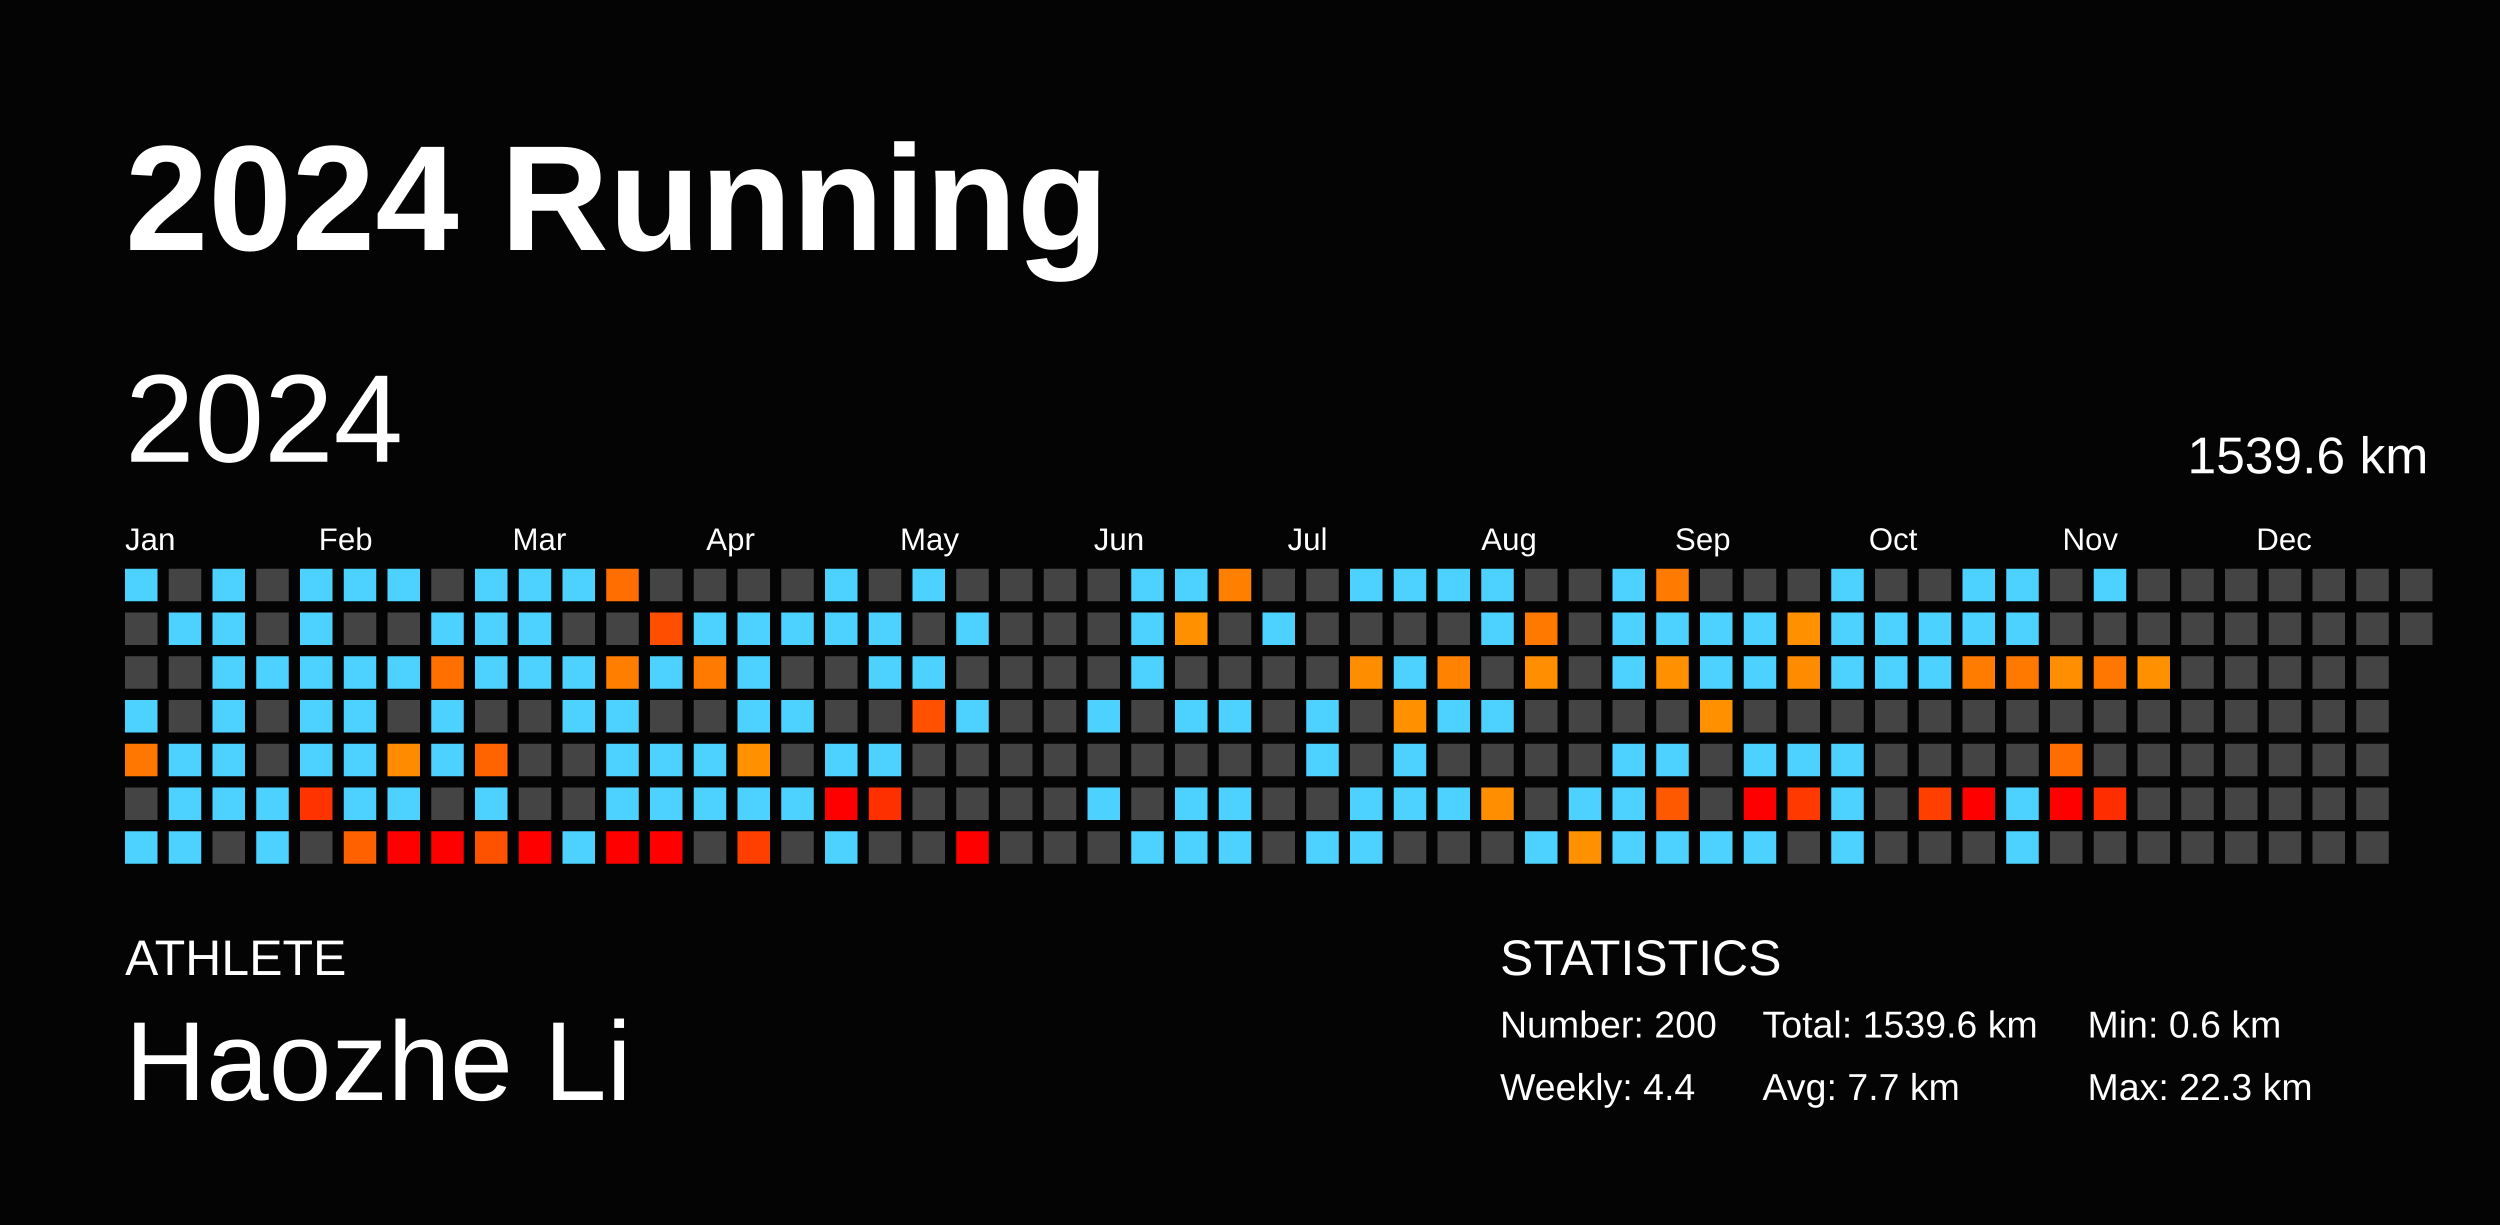
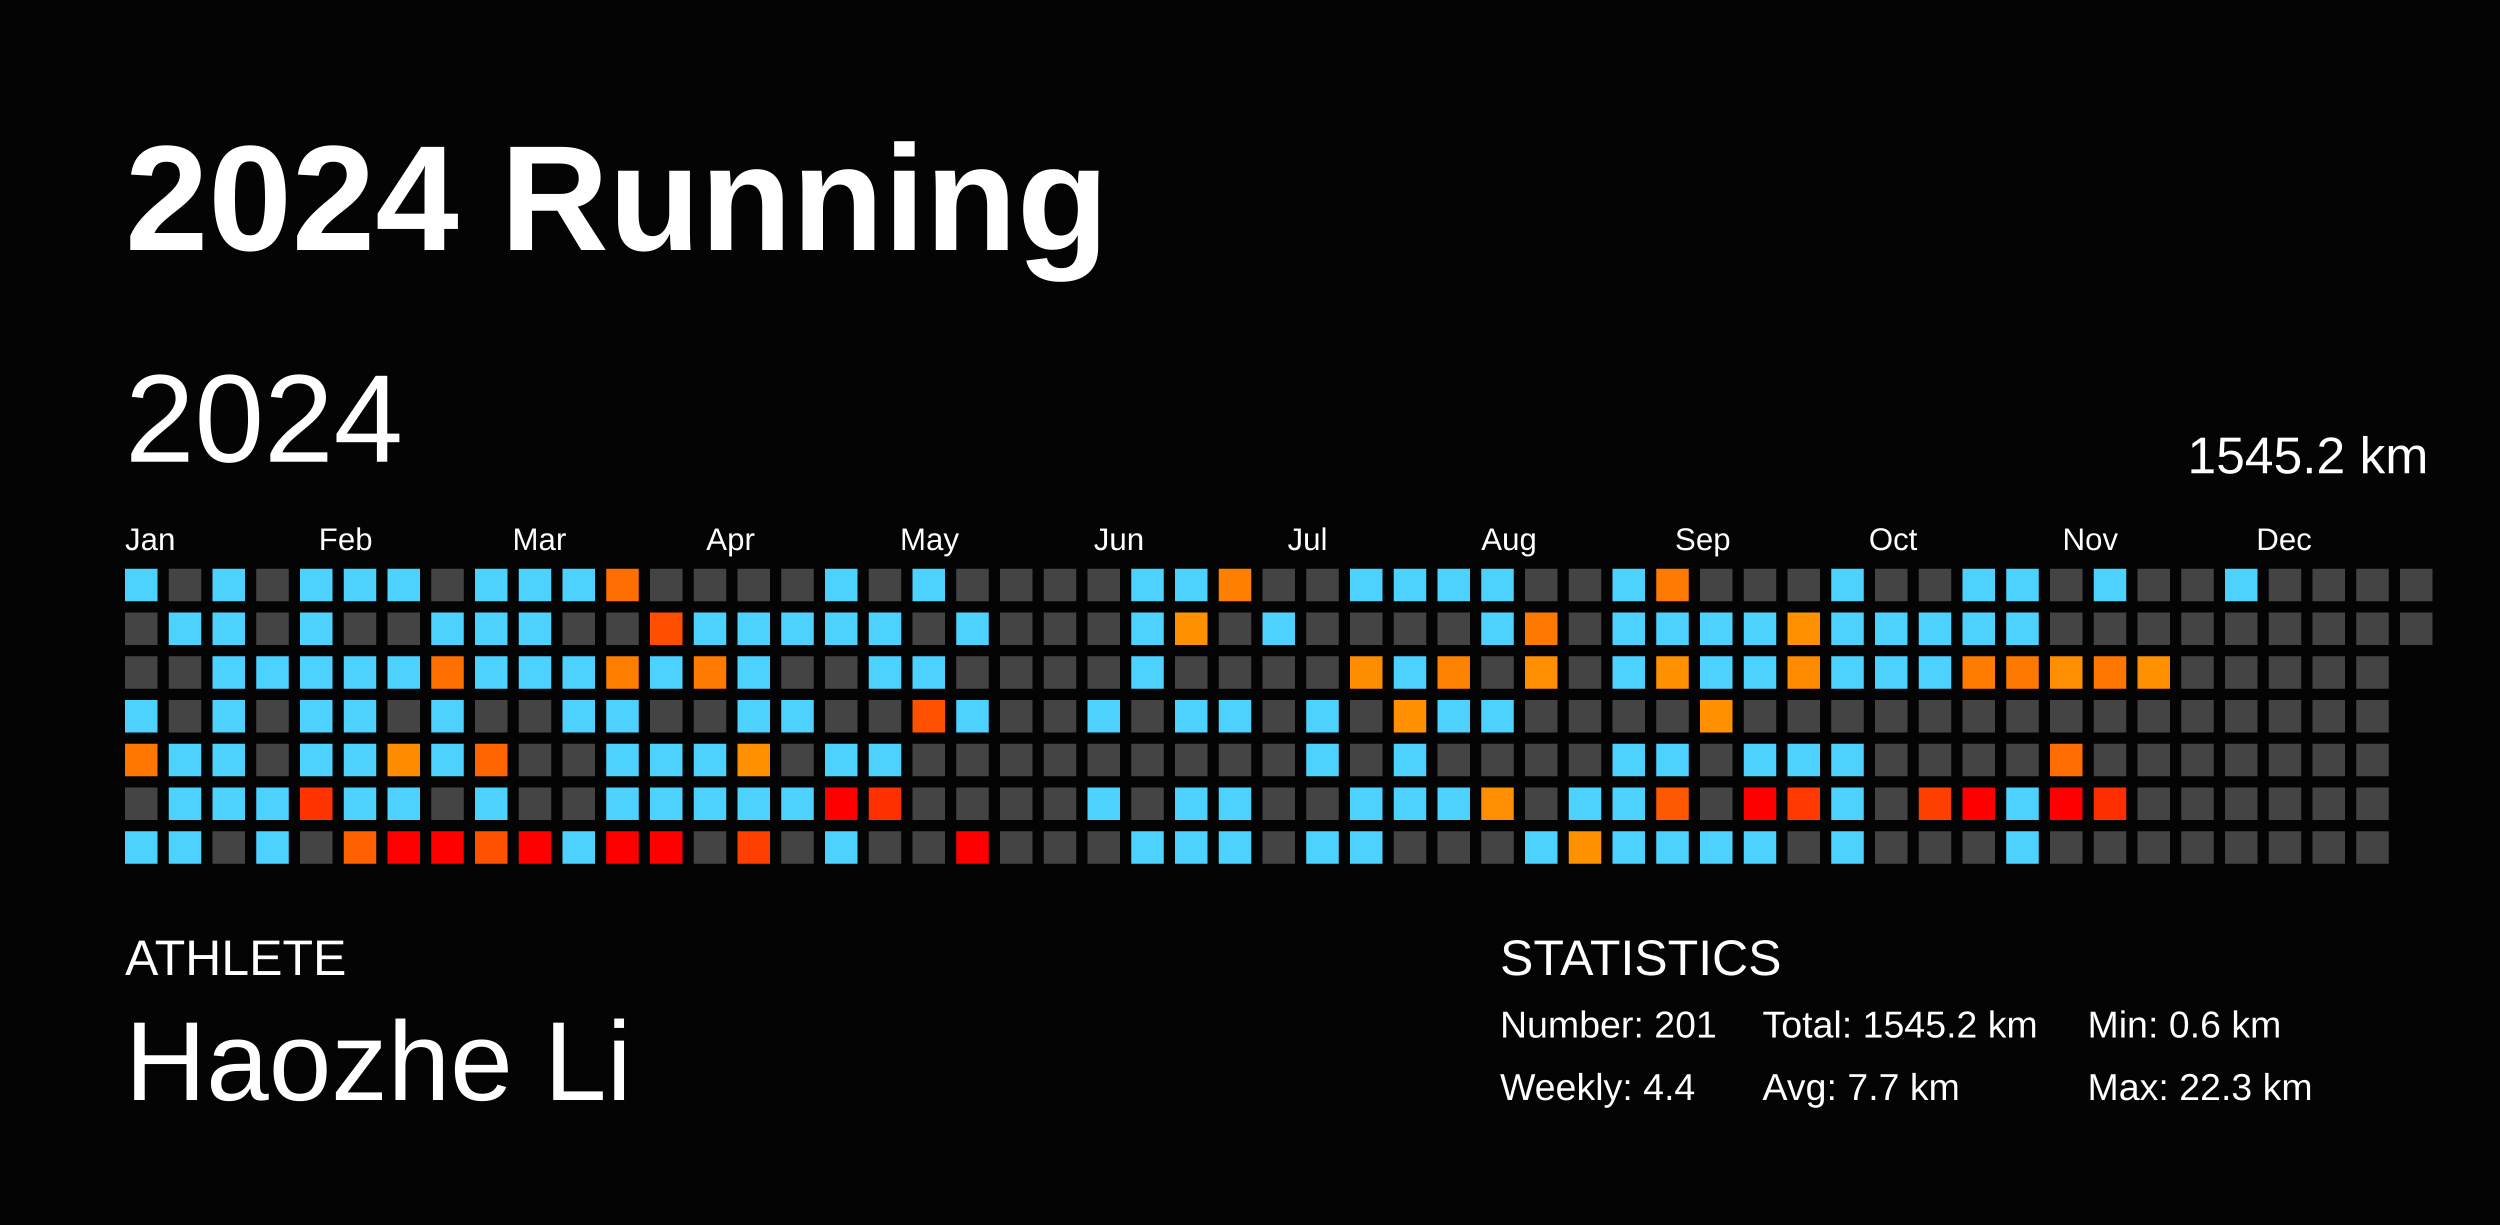
<svg xmlns="http://www.w3.org/2000/svg" baseProfile="full" height="98mm" version="1.1" viewBox="0,0,200,98" width="200mm">
  <defs />
  <rect fill="#040404" height="98" width="200" x="0" y="0" />
  <text fill="#FFFFFF" style="font-size:12px; font-family:Arial; font-weight:bold;" x="10" y="20">2024 Running</text>
  <text fill="#FFFFFF" style="font-size:4px; font-family:Arial" x="10" y="78">ATHLETE</text>
  <text fill="#FFFFFF" style="font-size:9px; font-family:Arial" x="10" y="88">Haozhe Li</text>
  <text fill="#FFFFFF" style="font-size:4px; font-family:Arial" x="120" y="78">STATISTICS</text>
-   <text fill="#FFFFFF" style="font-size:3px; font-family:Arial" x="120" y="83">Number: 200</text>
+   <text fill="#FFFFFF" style="font-size:3px; font-family:Arial" x="120" y="83">Number: 201</text>
  <text fill="#FFFFFF" style="font-size:3px; font-family:Arial" x="120" y="88">Weekly: 4.4</text>
-   <text fill="#FFFFFF" style="font-size:3px; font-family:Arial" x="141" y="83">Total: 1539.6 km</text>
+   <text fill="#FFFFFF" style="font-size:3px; font-family:Arial" x="141" y="83">Total: 1545.2 km</text>
  <text fill="#FFFFFF" style="font-size:3px; font-family:Arial" x="141" y="88">Avg: 7.7 km</text>
  <text fill="#FFFFFF" style="font-size:3px; font-family:Arial" x="167" y="83">Min: 0.6 km</text>
  <text fill="#FFFFFF" style="font-size:3px; font-family:Arial" x="167" y="88">Max: 22.3 km</text>
  <text dominant-baseline="hanging" fill="#FFFFFF" style="font-size:10.0px; font-family:Arial;" x="10" y="30">2024</text>
-   <text dominant-baseline="hanging" fill="#FFFFFF" style="font-size:4.125px; font-family:Arial;" x="175" y="35">1539.6 km</text>
+   <text dominant-baseline="hanging" fill="#FFFFFF" style="font-size:4.125px; font-family:Arial;" x="175" y="35">1545.2 km</text>
  <text fill="#FFFFFF" style="font-size:2.5px; font-family:Arial" x="10.0" y="44">Jan</text>
  <text fill="#FFFFFF" style="font-size:2.5px; font-family:Arial" x="25.5" y="44">Feb</text>
  <text fill="#FFFFFF" style="font-size:2.5px; font-family:Arial" x="41.0" y="44">Mar</text>
  <text fill="#FFFFFF" style="font-size:2.5px; font-family:Arial" x="56.5" y="44">Apr</text>
  <text fill="#FFFFFF" style="font-size:2.5px; font-family:Arial" x="72.0" y="44">May</text>
  <text fill="#FFFFFF" style="font-size:2.5px; font-family:Arial" x="87.5" y="44">Jun</text>
  <text fill="#FFFFFF" style="font-size:2.5px; font-family:Arial" x="103.0" y="44">Jul</text>
  <text fill="#FFFFFF" style="font-size:2.5px; font-family:Arial" x="118.5" y="44">Aug</text>
  <text fill="#FFFFFF" style="font-size:2.5px; font-family:Arial" x="134.0" y="44">Sep</text>
  <text fill="#FFFFFF" style="font-size:2.5px; font-family:Arial" x="149.5" y="44">Oct</text>
  <text fill="#FFFFFF" style="font-size:2.5px; font-family:Arial" x="165.0" y="44">Nov</text>
  <text fill="#FFFFFF" style="font-size:2.5px; font-family:Arial" x="180.5" y="44">Dec</text>
  <rect fill="#4dd2ff" height="2.6" width="2.6" x="10.0" y="45.5" />
  <rect fill="#444444" height="2.6" width="2.6" x="10.0" y="49.0" />
  <rect fill="#444444" height="2.6" width="2.6" x="10.0" y="52.5" />
  <rect fill="#4dd2ff" height="2.6" width="2.6" x="10.0" y="56.0" />
  <rect fill="#ff7700" height="2.6" width="2.6" x="10.0" y="59.5" />
  <rect fill="#444444" height="2.6" width="2.6" x="10.0" y="63.0" />
  <rect fill="#4dd2ff" height="2.6" width="2.6" x="10.0" y="66.5" />
  <rect fill="#444444" height="2.6" width="2.6" x="13.5" y="45.5" />
  <rect fill="#4dd2ff" height="2.6" width="2.6" x="13.5" y="49.0" />
  <rect fill="#444444" height="2.6" width="2.6" x="13.5" y="52.5" />
  <rect fill="#444444" height="2.6" width="2.6" x="13.5" y="56.0" />
  <rect fill="#4dd2ff" height="2.6" width="2.6" x="13.5" y="59.5" />
  <rect fill="#4dd2ff" height="2.6" width="2.6" x="13.5" y="63.0" />
  <rect fill="#4dd2ff" height="2.6" width="2.6" x="13.5" y="66.5" />
  <rect fill="#4dd2ff" height="2.6" width="2.6" x="17.0" y="45.5" />
  <rect fill="#4dd2ff" height="2.6" width="2.6" x="17.0" y="49.0" />
  <rect fill="#4dd2ff" height="2.6" width="2.6" x="17.0" y="52.5" />
  <rect fill="#4dd2ff" height="2.6" width="2.6" x="17.0" y="56.0" />
  <rect fill="#4dd2ff" height="2.6" width="2.6" x="17.0" y="59.5" />
  <rect fill="#4dd2ff" height="2.6" width="2.6" x="17.0" y="63.0" />
  <rect fill="#444444" height="2.6" width="2.6" x="17.0" y="66.5" />
  <rect fill="#444444" height="2.6" width="2.6" x="20.5" y="45.5" />
  <rect fill="#444444" height="2.6" width="2.6" x="20.5" y="49.0" />
  <rect fill="#4dd2ff" height="2.6" width="2.6" x="20.5" y="52.5" />
  <rect fill="#444444" height="2.6" width="2.6" x="20.5" y="56.0" />
  <rect fill="#444444" height="2.6" width="2.6" x="20.5" y="59.5" />
  <rect fill="#4dd2ff" height="2.6" width="2.6" x="20.5" y="63.0" />
  <rect fill="#4dd2ff" height="2.6" width="2.6" x="20.5" y="66.5" />
  <rect fill="#4dd2ff" height="2.6" width="2.6" x="24.0" y="45.5" />
  <rect fill="#4dd2ff" height="2.6" width="2.6" x="24.0" y="49.0" />
  <rect fill="#4dd2ff" height="2.6" width="2.6" x="24.0" y="52.5" />
  <rect fill="#4dd2ff" height="2.6" width="2.6" x="24.0" y="56.0" />
  <rect fill="#4dd2ff" height="2.6" width="2.6" x="24.0" y="59.5" />
  <rect fill="#ff3300" height="2.6" width="2.6" x="24.0" y="63.0" />
  <rect fill="#444444" height="2.6" width="2.6" x="24.0" y="66.5" />
  <rect fill="#4dd2ff" height="2.6" width="2.6" x="27.5" y="45.5" />
  <rect fill="#444444" height="2.6" width="2.6" x="27.5" y="49.0" />
  <rect fill="#4dd2ff" height="2.6" width="2.6" x="27.5" y="52.5" />
  <rect fill="#4dd2ff" height="2.6" width="2.6" x="27.5" y="56.0" />
  <rect fill="#4dd2ff" height="2.6" width="2.6" x="27.5" y="59.5" />
  <rect fill="#4dd2ff" height="2.6" width="2.6" x="27.5" y="63.0" />
  <rect fill="#ff6100" height="2.6" width="2.6" x="27.5" y="66.5" />
  <rect fill="#4dd2ff" height="2.6" width="2.6" x="31.0" y="45.5" />
  <rect fill="#444444" height="2.6" width="2.6" x="31.0" y="49.0" />
  <rect fill="#4dd2ff" height="2.6" width="2.6" x="31.0" y="52.5" />
  <rect fill="#444444" height="2.6" width="2.6" x="31.0" y="56.0" />
  <rect fill="#ff8c00" height="2.6" width="2.6" x="31.0" y="59.5" />
  <rect fill="#4dd2ff" height="2.6" width="2.6" x="31.0" y="63.0" />
  <rect fill="red" height="2.6" width="2.6" x="31.0" y="66.5" />
  <rect fill="#444444" height="2.6" width="2.6" x="34.5" y="45.5" />
  <rect fill="#4dd2ff" height="2.6" width="2.6" x="34.5" y="49.0" />
  <rect fill="#ff7000" height="2.6" width="2.6" x="34.5" y="52.5" />
  <rect fill="#4dd2ff" height="2.6" width="2.6" x="34.5" y="56.0" />
  <rect fill="#4dd2ff" height="2.6" width="2.6" x="34.5" y="59.5" />
  <rect fill="#444444" height="2.6" width="2.6" x="34.5" y="63.0" />
  <rect fill="red" height="2.6" width="2.6" x="34.5" y="66.5" />
  <rect fill="#4dd2ff" height="2.6" width="2.6" x="38.0" y="45.5" />
  <rect fill="#4dd2ff" height="2.6" width="2.6" x="38.0" y="49.0" />
  <rect fill="#4dd2ff" height="2.6" width="2.6" x="38.0" y="52.5" />
  <rect fill="#444444" height="2.6" width="2.6" x="38.0" y="56.0" />
  <rect fill="#ff6400" height="2.6" width="2.6" x="38.0" y="59.5" />
  <rect fill="#4dd2ff" height="2.6" width="2.6" x="38.0" y="63.0" />
  <rect fill="#ff5200" height="2.6" width="2.6" x="38.0" y="66.5" />
  <rect fill="#4dd2ff" height="2.6" width="2.6" x="41.5" y="45.5" />
  <rect fill="#4dd2ff" height="2.6" width="2.6" x="41.5" y="49.0" />
  <rect fill="#4dd2ff" height="2.6" width="2.6" x="41.5" y="52.5" />
  <rect fill="#444444" height="2.6" width="2.6" x="41.5" y="56.0" />
  <rect fill="#444444" height="2.6" width="2.6" x="41.5" y="59.5" />
  <rect fill="#444444" height="2.6" width="2.6" x="41.5" y="63.0" />
  <rect fill="red" height="2.6" width="2.6" x="41.5" y="66.5" />
  <rect fill="#4dd2ff" height="2.6" width="2.6" x="45.0" y="45.5" />
  <rect fill="#444444" height="2.6" width="2.6" x="45.0" y="49.0" />
  <rect fill="#4dd2ff" height="2.6" width="2.6" x="45.0" y="52.5" />
  <rect fill="#4dd2ff" height="2.6" width="2.6" x="45.0" y="56.0" />
  <rect fill="#444444" height="2.6" width="2.6" x="45.0" y="59.5" />
  <rect fill="#444444" height="2.6" width="2.6" x="45.0" y="63.0" />
  <rect fill="#4dd2ff" height="2.6" width="2.6" x="45.0" y="66.5" />
  <rect fill="#ff6e00" height="2.6" width="2.6" x="48.5" y="45.5" />
  <rect fill="#444444" height="2.6" width="2.6" x="48.5" y="49.0" />
  <rect fill="#ff7e00" height="2.6" width="2.6" x="48.5" y="52.5" />
  <rect fill="#4dd2ff" height="2.6" width="2.6" x="48.5" y="56.0" />
  <rect fill="#4dd2ff" height="2.6" width="2.6" x="48.5" y="59.5" />
  <rect fill="#4dd2ff" height="2.6" width="2.6" x="48.5" y="63.0" />
  <rect fill="red" height="2.6" width="2.6" x="48.5" y="66.5" />
  <rect fill="#444444" height="2.6" width="2.6" x="52.0" y="45.5" />
  <rect fill="#ff4e00" height="2.6" width="2.6" x="52.0" y="49.0" />
  <rect fill="#4dd2ff" height="2.6" width="2.6" x="52.0" y="52.5" />
  <rect fill="#444444" height="2.6" width="2.6" x="52.0" y="56.0" />
  <rect fill="#4dd2ff" height="2.6" width="2.6" x="52.0" y="59.5" />
  <rect fill="#4dd2ff" height="2.6" width="2.6" x="52.0" y="63.0" />
  <rect fill="red" height="2.6" width="2.6" x="52.0" y="66.5" />
  <rect fill="#444444" height="2.6" width="2.6" x="55.5" y="45.5" />
  <rect fill="#4dd2ff" height="2.6" width="2.6" x="55.5" y="49.0" />
  <rect fill="#ff7a00" height="2.6" width="2.6" x="55.5" y="52.5" />
  <rect fill="#444444" height="2.6" width="2.6" x="55.5" y="56.0" />
  <rect fill="#4dd2ff" height="2.6" width="2.6" x="55.5" y="59.5" />
  <rect fill="#4dd2ff" height="2.6" width="2.6" x="55.5" y="63.0" />
  <rect fill="#444444" height="2.6" width="2.6" x="55.5" y="66.5" />
  <rect fill="#444444" height="2.6" width="2.6" x="59.0" y="45.5" />
  <rect fill="#4dd2ff" height="2.6" width="2.6" x="59.0" y="49.0" />
  <rect fill="#4dd2ff" height="2.6" width="2.6" x="59.0" y="52.5" />
  <rect fill="#4dd2ff" height="2.6" width="2.6" x="59.0" y="56.0" />
  <rect fill="#ff9100" height="2.6" width="2.6" x="59.0" y="59.5" />
  <rect fill="#4dd2ff" height="2.6" width="2.6" x="59.0" y="63.0" />
  <rect fill="#ff3f00" height="2.6" width="2.6" x="59.0" y="66.5" />
  <rect fill="#444444" height="2.6" width="2.6" x="62.5" y="45.5" />
  <rect fill="#4dd2ff" height="2.6" width="2.6" x="62.5" y="49.0" />
  <rect fill="#444444" height="2.6" width="2.6" x="62.5" y="52.5" />
  <rect fill="#4dd2ff" height="2.6" width="2.6" x="62.5" y="56.0" />
  <rect fill="#444444" height="2.6" width="2.6" x="62.5" y="59.5" />
  <rect fill="#4dd2ff" height="2.6" width="2.6" x="62.5" y="63.0" />
  <rect fill="#444444" height="2.6" width="2.6" x="62.5" y="66.5" />
  <rect fill="#4dd2ff" height="2.6" width="2.6" x="66.0" y="45.5" />
  <rect fill="#4dd2ff" height="2.6" width="2.6" x="66.0" y="49.0" />
  <rect fill="#444444" height="2.6" width="2.6" x="66.0" y="52.5" />
  <rect fill="#444444" height="2.6" width="2.6" x="66.0" y="56.0" />
  <rect fill="#4dd2ff" height="2.6" width="2.6" x="66.0" y="59.5" />
  <rect fill="red" height="2.6" width="2.6" x="66.0" y="63.0" />
  <rect fill="#4dd2ff" height="2.6" width="2.6" x="66.0" y="66.5" />
  <rect fill="#444444" height="2.6" width="2.6" x="69.5" y="45.5" />
  <rect fill="#4dd2ff" height="2.6" width="2.6" x="69.5" y="49.0" />
  <rect fill="#4dd2ff" height="2.6" width="2.6" x="69.5" y="52.5" />
  <rect fill="#444444" height="2.6" width="2.6" x="69.5" y="56.0" />
  <rect fill="#4dd2ff" height="2.6" width="2.6" x="69.5" y="59.5" />
  <rect fill="#ff3000" height="2.6" width="2.6" x="69.5" y="63.0" />
  <rect fill="#444444" height="2.6" width="2.6" x="69.5" y="66.5" />
  <rect fill="#4dd2ff" height="2.6" width="2.6" x="73.0" y="45.5" />
  <rect fill="#444444" height="2.6" width="2.6" x="73.0" y="49.0" />
  <rect fill="#4dd2ff" height="2.6" width="2.6" x="73.0" y="52.5" />
  <rect fill="#ff5100" height="2.6" width="2.6" x="73.0" y="56.0" />
  <rect fill="#444444" height="2.6" width="2.6" x="73.0" y="59.5" />
  <rect fill="#444444" height="2.6" width="2.6" x="73.0" y="63.0" />
  <rect fill="#444444" height="2.6" width="2.6" x="73.0" y="66.5" />
  <rect fill="#444444" height="2.6" width="2.6" x="76.5" y="45.5" />
  <rect fill="#4dd2ff" height="2.6" width="2.6" x="76.5" y="49.0" />
  <rect fill="#444444" height="2.6" width="2.6" x="76.5" y="52.5" />
  <rect fill="#4dd2ff" height="2.6" width="2.6" x="76.5" y="56.0" />
  <rect fill="#444444" height="2.6" width="2.6" x="76.5" y="59.5" />
  <rect fill="#444444" height="2.6" width="2.6" x="76.5" y="63.0" />
  <rect fill="red" height="2.6" width="2.6" x="76.5" y="66.5" />
  <rect fill="#444444" height="2.6" width="2.6" x="80.0" y="45.5" />
  <rect fill="#444444" height="2.6" width="2.6" x="80.0" y="49.0" />
  <rect fill="#444444" height="2.6" width="2.6" x="80.0" y="52.5" />
  <rect fill="#444444" height="2.6" width="2.6" x="80.0" y="56.0" />
  <rect fill="#444444" height="2.6" width="2.6" x="80.0" y="59.5" />
  <rect fill="#444444" height="2.6" width="2.6" x="80.0" y="63.0" />
  <rect fill="#444444" height="2.6" width="2.6" x="80.0" y="66.5" />
  <rect fill="#444444" height="2.6" width="2.6" x="83.5" y="45.5" />
  <rect fill="#444444" height="2.6" width="2.6" x="83.5" y="49.0" />
  <rect fill="#444444" height="2.6" width="2.6" x="83.5" y="52.5" />
  <rect fill="#444444" height="2.6" width="2.6" x="83.5" y="56.0" />
  <rect fill="#444444" height="2.6" width="2.6" x="83.5" y="59.5" />
  <rect fill="#444444" height="2.6" width="2.6" x="83.5" y="63.0" />
  <rect fill="#444444" height="2.6" width="2.6" x="83.5" y="66.5" />
  <rect fill="#444444" height="2.6" width="2.6" x="87.0" y="45.5" />
  <rect fill="#444444" height="2.6" width="2.6" x="87.0" y="49.0" />
  <rect fill="#444444" height="2.6" width="2.6" x="87.0" y="52.5" />
  <rect fill="#4dd2ff" height="2.6" width="2.6" x="87.0" y="56.0" />
  <rect fill="#444444" height="2.6" width="2.6" x="87.0" y="59.5" />
  <rect fill="#4dd2ff" height="2.6" width="2.6" x="87.0" y="63.0" />
  <rect fill="#444444" height="2.6" width="2.6" x="87.0" y="66.5" />
  <rect fill="#4dd2ff" height="2.6" width="2.6" x="90.5" y="45.5" />
  <rect fill="#4dd2ff" height="2.6" width="2.6" x="90.5" y="49.0" />
  <rect fill="#4dd2ff" height="2.6" width="2.6" x="90.5" y="52.5" />
  <rect fill="#444444" height="2.6" width="2.6" x="90.5" y="56.0" />
  <rect fill="#444444" height="2.6" width="2.6" x="90.5" y="59.5" />
  <rect fill="#444444" height="2.6" width="2.6" x="90.5" y="63.0" />
  <rect fill="#4dd2ff" height="2.6" width="2.6" x="90.5" y="66.5" />
  <rect fill="#4dd2ff" height="2.6" width="2.6" x="94.0" y="45.5" />
  <rect fill="#ff9100" height="2.6" width="2.6" x="94.0" y="49.0" />
  <rect fill="#444444" height="2.6" width="2.6" x="94.0" y="52.5" />
  <rect fill="#4dd2ff" height="2.6" width="2.6" x="94.0" y="56.0" />
  <rect fill="#444444" height="2.6" width="2.6" x="94.0" y="59.5" />
  <rect fill="#4dd2ff" height="2.6" width="2.6" x="94.0" y="63.0" />
  <rect fill="#4dd2ff" height="2.6" width="2.6" x="94.0" y="66.5" />
  <rect fill="#ff7f00" height="2.6" width="2.6" x="97.5" y="45.5" />
  <rect fill="#444444" height="2.6" width="2.6" x="97.5" y="49.0" />
  <rect fill="#444444" height="2.6" width="2.6" x="97.5" y="52.5" />
  <rect fill="#4dd2ff" height="2.6" width="2.6" x="97.5" y="56.0" />
  <rect fill="#444444" height="2.6" width="2.6" x="97.5" y="59.5" />
  <rect fill="#4dd2ff" height="2.6" width="2.6" x="97.5" y="63.0" />
  <rect fill="#4dd2ff" height="2.6" width="2.6" x="97.5" y="66.5" />
  <rect fill="#444444" height="2.6" width="2.6" x="101.0" y="45.5" />
  <rect fill="#4dd2ff" height="2.6" width="2.6" x="101.0" y="49.0" />
  <rect fill="#444444" height="2.6" width="2.6" x="101.0" y="52.5" />
  <rect fill="#444444" height="2.6" width="2.6" x="101.0" y="56.0" />
  <rect fill="#444444" height="2.6" width="2.6" x="101.0" y="59.5" />
  <rect fill="#444444" height="2.6" width="2.6" x="101.0" y="63.0" />
  <rect fill="#444444" height="2.6" width="2.6" x="101.0" y="66.5" />
  <rect fill="#444444" height="2.6" width="2.6" x="104.5" y="45.5" />
  <rect fill="#444444" height="2.6" width="2.6" x="104.5" y="49.0" />
  <rect fill="#444444" height="2.6" width="2.6" x="104.5" y="52.5" />
  <rect fill="#4dd2ff" height="2.6" width="2.6" x="104.5" y="56.0" />
  <rect fill="#4dd2ff" height="2.6" width="2.6" x="104.5" y="59.5" />
  <rect fill="#444444" height="2.6" width="2.6" x="104.5" y="63.0" />
  <rect fill="#4dd2ff" height="2.6" width="2.6" x="104.5" y="66.5" />
  <rect fill="#4dd2ff" height="2.6" width="2.6" x="108.0" y="45.5" />
  <rect fill="#444444" height="2.6" width="2.6" x="108.0" y="49.0" />
  <rect fill="#ff8d00" height="2.6" width="2.6" x="108.0" y="52.5" />
  <rect fill="#444444" height="2.6" width="2.6" x="108.0" y="56.0" />
  <rect fill="#444444" height="2.6" width="2.6" x="108.0" y="59.5" />
  <rect fill="#4dd2ff" height="2.6" width="2.6" x="108.0" y="63.0" />
  <rect fill="#4dd2ff" height="2.6" width="2.6" x="108.0" y="66.5" />
  <rect fill="#4dd2ff" height="2.6" width="2.6" x="111.5" y="45.5" />
  <rect fill="#444444" height="2.6" width="2.6" x="111.5" y="49.0" />
  <rect fill="#4dd2ff" height="2.6" width="2.6" x="111.5" y="52.5" />
  <rect fill="#ff9100" height="2.6" width="2.6" x="111.5" y="56.0" />
  <rect fill="#4dd2ff" height="2.6" width="2.6" x="111.5" y="59.5" />
  <rect fill="#4dd2ff" height="2.6" width="2.6" x="111.5" y="63.0" />
  <rect fill="#444444" height="2.6" width="2.6" x="111.5" y="66.5" />
  <rect fill="#4dd2ff" height="2.6" width="2.6" x="115.0" y="45.5" />
  <rect fill="#444444" height="2.6" width="2.6" x="115.0" y="49.0" />
  <rect fill="#ff8300" height="2.6" width="2.6" x="115.0" y="52.5" />
  <rect fill="#4dd2ff" height="2.6" width="2.6" x="115.0" y="56.0" />
  <rect fill="#444444" height="2.6" width="2.6" x="115.0" y="59.5" />
  <rect fill="#4dd2ff" height="2.6" width="2.6" x="115.0" y="63.0" />
  <rect fill="#444444" height="2.6" width="2.6" x="115.0" y="66.5" />
  <rect fill="#4dd2ff" height="2.6" width="2.6" x="118.5" y="45.5" />
  <rect fill="#4dd2ff" height="2.6" width="2.6" x="118.5" y="49.0" />
  <rect fill="#444444" height="2.6" width="2.6" x="118.5" y="52.5" />
  <rect fill="#4dd2ff" height="2.6" width="2.6" x="118.5" y="56.0" />
  <rect fill="#444444" height="2.6" width="2.6" x="118.5" y="59.5" />
  <rect fill="#ff8e00" height="2.6" width="2.6" x="118.5" y="63.0" />
  <rect fill="#444444" height="2.6" width="2.6" x="118.5" y="66.5" />
  <rect fill="#444444" height="2.6" width="2.6" x="122.0" y="45.5" />
  <rect fill="#ff7800" height="2.6" width="2.6" x="122.0" y="49.0" />
  <rect fill="#ff8e00" height="2.6" width="2.6" x="122.0" y="52.5" />
  <rect fill="#444444" height="2.6" width="2.6" x="122.0" y="56.0" />
  <rect fill="#444444" height="2.6" width="2.6" x="122.0" y="59.5" />
  <rect fill="#444444" height="2.6" width="2.6" x="122.0" y="63.0" />
  <rect fill="#4dd2ff" height="2.6" width="2.6" x="122.0" y="66.5" />
  <rect fill="#444444" height="2.6" width="2.6" x="125.5" y="45.5" />
  <rect fill="#444444" height="2.6" width="2.6" x="125.5" y="49.0" />
  <rect fill="#444444" height="2.6" width="2.6" x="125.5" y="52.5" />
  <rect fill="#444444" height="2.6" width="2.6" x="125.5" y="56.0" />
  <rect fill="#444444" height="2.6" width="2.6" x="125.5" y="59.5" />
  <rect fill="#4dd2ff" height="2.6" width="2.6" x="125.5" y="63.0" />
  <rect fill="#ff9100" height="2.6" width="2.6" x="125.5" y="66.5" />
  <rect fill="#4dd2ff" height="2.6" width="2.6" x="129.0" y="45.5" />
  <rect fill="#4dd2ff" height="2.6" width="2.6" x="129.0" y="49.0" />
  <rect fill="#4dd2ff" height="2.6" width="2.6" x="129.0" y="52.5" />
  <rect fill="#444444" height="2.6" width="2.6" x="129.0" y="56.0" />
  <rect fill="#4dd2ff" height="2.6" width="2.6" x="129.0" y="59.5" />
  <rect fill="#4dd2ff" height="2.6" width="2.6" x="129.0" y="63.0" />
  <rect fill="#4dd2ff" height="2.6" width="2.6" x="129.0" y="66.5" />
  <rect fill="#ff7a00" height="2.6" width="2.6" x="132.5" y="45.5" />
  <rect fill="#4dd2ff" height="2.6" width="2.6" x="132.5" y="49.0" />
  <rect fill="#ff9100" height="2.6" width="2.6" x="132.5" y="52.5" />
  <rect fill="#444444" height="2.6" width="2.6" x="132.5" y="56.0" />
  <rect fill="#4dd2ff" height="2.6" width="2.6" x="132.5" y="59.5" />
  <rect fill="#ff5900" height="2.6" width="2.6" x="132.5" y="63.0" />
  <rect fill="#4dd2ff" height="2.6" width="2.6" x="132.5" y="66.5" />
  <rect fill="#444444" height="2.6" width="2.6" x="136.0" y="45.5" />
  <rect fill="#4dd2ff" height="2.6" width="2.6" x="136.0" y="49.0" />
  <rect fill="#4dd2ff" height="2.6" width="2.6" x="136.0" y="52.5" />
  <rect fill="#ff9100" height="2.6" width="2.6" x="136.0" y="56.0" />
  <rect fill="#444444" height="2.6" width="2.6" x="136.0" y="59.5" />
  <rect fill="#444444" height="2.6" width="2.6" x="136.0" y="63.0" />
  <rect fill="#4dd2ff" height="2.6" width="2.6" x="136.0" y="66.5" />
  <rect fill="#444444" height="2.6" width="2.6" x="139.5" y="45.5" />
  <rect fill="#4dd2ff" height="2.6" width="2.6" x="139.5" y="49.0" />
  <rect fill="#4dd2ff" height="2.6" width="2.6" x="139.5" y="52.5" />
  <rect fill="#444444" height="2.6" width="2.6" x="139.5" y="56.0" />
  <rect fill="#4dd2ff" height="2.6" width="2.6" x="139.5" y="59.5" />
  <rect fill="red" height="2.6" width="2.6" x="139.5" y="63.0" />
  <rect fill="#4dd2ff" height="2.6" width="2.6" x="139.5" y="66.5" />
  <rect fill="#444444" height="2.6" width="2.6" x="143.0" y="45.5" />
  <rect fill="#ff9100" height="2.6" width="2.6" x="143.0" y="49.0" />
  <rect fill="#ff8c00" height="2.6" width="2.6" x="143.0" y="52.5" />
  <rect fill="#444444" height="2.6" width="2.6" x="143.0" y="56.0" />
  <rect fill="#4dd2ff" height="2.6" width="2.6" x="143.0" y="59.5" />
  <rect fill="#ff3900" height="2.6" width="2.6" x="143.0" y="63.0" />
  <rect fill="#444444" height="2.6" width="2.6" x="143.0" y="66.5" />
  <rect fill="#4dd2ff" height="2.6" width="2.6" x="146.5" y="45.5" />
  <rect fill="#4dd2ff" height="2.6" width="2.6" x="146.5" y="49.0" />
  <rect fill="#4dd2ff" height="2.6" width="2.6" x="146.5" y="52.5" />
  <rect fill="#444444" height="2.6" width="2.6" x="146.5" y="56.0" />
  <rect fill="#4dd2ff" height="2.6" width="2.6" x="146.5" y="59.5" />
  <rect fill="#4dd2ff" height="2.6" width="2.6" x="146.5" y="63.0" />
  <rect fill="#4dd2ff" height="2.6" width="2.6" x="146.5" y="66.5" />
  <rect fill="#444444" height="2.6" width="2.6" x="150.0" y="45.5" />
  <rect fill="#4dd2ff" height="2.6" width="2.6" x="150.0" y="49.0" />
  <rect fill="#4dd2ff" height="2.6" width="2.6" x="150.0" y="52.5" />
  <rect fill="#444444" height="2.6" width="2.6" x="150.0" y="56.0" />
  <rect fill="#444444" height="2.6" width="2.6" x="150.0" y="59.5" />
  <rect fill="#444444" height="2.6" width="2.6" x="150.0" y="63.0" />
  <rect fill="#444444" height="2.6" width="2.6" x="150.0" y="66.5" />
  <rect fill="#444444" height="2.6" width="2.6" x="153.5" y="45.5" />
  <rect fill="#4dd2ff" height="2.6" width="2.6" x="153.5" y="49.0" />
  <rect fill="#4dd2ff" height="2.6" width="2.6" x="153.5" y="52.5" />
  <rect fill="#444444" height="2.6" width="2.6" x="153.5" y="56.0" />
  <rect fill="#444444" height="2.6" width="2.6" x="153.5" y="59.5" />
  <rect fill="#ff3f00" height="2.6" width="2.6" x="153.5" y="63.0" />
  <rect fill="#444444" height="2.6" width="2.6" x="153.5" y="66.5" />
  <rect fill="#4dd2ff" height="2.6" width="2.6" x="157.0" y="45.5" />
  <rect fill="#4dd2ff" height="2.6" width="2.6" x="157.0" y="49.0" />
  <rect fill="#ff7c00" height="2.6" width="2.6" x="157.0" y="52.5" />
  <rect fill="#444444" height="2.6" width="2.6" x="157.0" y="56.0" />
  <rect fill="#444444" height="2.6" width="2.6" x="157.0" y="59.5" />
  <rect fill="red" height="2.6" width="2.6" x="157.0" y="63.0" />
  <rect fill="#444444" height="2.6" width="2.6" x="157.0" y="66.5" />
  <rect fill="#4dd2ff" height="2.6" width="2.6" x="160.5" y="45.5" />
  <rect fill="#4dd2ff" height="2.6" width="2.6" x="160.5" y="49.0" />
  <rect fill="#ff7900" height="2.6" width="2.6" x="160.5" y="52.5" />
  <rect fill="#444444" height="2.6" width="2.6" x="160.5" y="56.0" />
  <rect fill="#444444" height="2.6" width="2.6" x="160.5" y="59.5" />
  <rect fill="#4dd2ff" height="2.6" width="2.6" x="160.5" y="63.0" />
  <rect fill="#4dd2ff" height="2.6" width="2.6" x="160.5" y="66.5" />
  <rect fill="#444444" height="2.6" width="2.6" x="164.0" y="45.5" />
  <rect fill="#444444" height="2.6" width="2.6" x="164.0" y="49.0" />
  <rect fill="#ff8f00" height="2.6" width="2.6" x="164.0" y="52.5" />
  <rect fill="#444444" height="2.6" width="2.6" x="164.0" y="56.0" />
  <rect fill="#ff6d00" height="2.6" width="2.6" x="164.0" y="59.5" />
  <rect fill="red" height="2.6" width="2.6" x="164.0" y="63.0" />
  <rect fill="#444444" height="2.6" width="2.6" x="164.0" y="66.5" />
  <rect fill="#4dd2ff" height="2.6" width="2.6" x="167.5" y="45.5" />
  <rect fill="#444444" height="2.6" width="2.6" x="167.5" y="49.0" />
  <rect fill="#ff7600" height="2.6" width="2.6" x="167.5" y="52.5" />
  <rect fill="#444444" height="2.6" width="2.6" x="167.5" y="56.0" />
  <rect fill="#444444" height="2.6" width="2.6" x="167.5" y="59.5" />
  <rect fill="#ff2e00" height="2.6" width="2.6" x="167.5" y="63.0" />
  <rect fill="#444444" height="2.6" width="2.6" x="167.5" y="66.5" />
  <rect fill="#444444" height="2.6" width="2.6" x="171.0" y="45.5" />
  <rect fill="#444444" height="2.6" width="2.6" x="171.0" y="49.0" />
  <rect fill="#ff9100" height="2.6" width="2.6" x="171.0" y="52.5" />
  <rect fill="#444444" height="2.6" width="2.6" x="171.0" y="56.0" />
  <rect fill="#444444" height="2.6" width="2.6" x="171.0" y="59.5" />
  <rect fill="#444444" height="2.6" width="2.6" x="171.0" y="63.0" />
  <rect fill="#444444" height="2.6" width="2.6" x="171.0" y="66.5" />
  <rect fill="#444444" height="2.6" width="2.6" x="174.5" y="45.5" />
  <rect fill="#444444" height="2.6" width="2.6" x="174.5" y="49.0" />
  <rect fill="#444444" height="2.6" width="2.6" x="174.5" y="52.5" />
  <rect fill="#444444" height="2.6" width="2.6" x="174.5" y="56.0" />
  <rect fill="#444444" height="2.6" width="2.6" x="174.5" y="59.5" />
  <rect fill="#444444" height="2.6" width="2.6" x="174.5" y="63.0" />
  <rect fill="#444444" height="2.6" width="2.6" x="174.5" y="66.5" />
-   <rect fill="#444444" height="2.6" width="2.6" x="178.0" y="45.5" />
+   <rect fill="#4dd2ff" height="2.6" width="2.6" x="178.0" y="45.5" />
  <rect fill="#444444" height="2.6" width="2.6" x="178.0" y="49.0" />
  <rect fill="#444444" height="2.6" width="2.6" x="178.0" y="52.5" />
  <rect fill="#444444" height="2.6" width="2.6" x="178.0" y="56.0" />
  <rect fill="#444444" height="2.6" width="2.6" x="178.0" y="59.5" />
  <rect fill="#444444" height="2.6" width="2.6" x="178.0" y="63.0" />
  <rect fill="#444444" height="2.6" width="2.6" x="178.0" y="66.5" />
  <rect fill="#444444" height="2.6" width="2.6" x="181.5" y="45.5" />
  <rect fill="#444444" height="2.6" width="2.6" x="181.5" y="49.0" />
  <rect fill="#444444" height="2.6" width="2.6" x="181.5" y="52.5" />
  <rect fill="#444444" height="2.6" width="2.6" x="181.5" y="56.0" />
  <rect fill="#444444" height="2.6" width="2.6" x="181.5" y="59.5" />
  <rect fill="#444444" height="2.6" width="2.6" x="181.5" y="63.0" />
  <rect fill="#444444" height="2.6" width="2.6" x="181.5" y="66.5" />
  <rect fill="#444444" height="2.6" width="2.6" x="185.0" y="45.5" />
  <rect fill="#444444" height="2.6" width="2.6" x="185.0" y="49.0" />
  <rect fill="#444444" height="2.6" width="2.6" x="185.0" y="52.5" />
  <rect fill="#444444" height="2.6" width="2.6" x="185.0" y="56.0" />
  <rect fill="#444444" height="2.6" width="2.6" x="185.0" y="59.5" />
  <rect fill="#444444" height="2.6" width="2.6" x="185.0" y="63.0" />
  <rect fill="#444444" height="2.6" width="2.6" x="185.0" y="66.5" />
  <rect fill="#444444" height="2.6" width="2.6" x="188.5" y="45.5" />
  <rect fill="#444444" height="2.6" width="2.6" x="188.5" y="49.0" />
  <rect fill="#444444" height="2.6" width="2.6" x="188.5" y="52.5" />
  <rect fill="#444444" height="2.6" width="2.6" x="188.5" y="56.0" />
  <rect fill="#444444" height="2.6" width="2.6" x="188.5" y="59.5" />
  <rect fill="#444444" height="2.6" width="2.6" x="188.5" y="63.0" />
  <rect fill="#444444" height="2.6" width="2.6" x="188.5" y="66.5" />
  <rect fill="#444444" height="2.6" width="2.6" x="192.0" y="45.5" />
  <rect fill="#444444" height="2.6" width="2.6" x="192.0" y="49.0" />
</svg>
